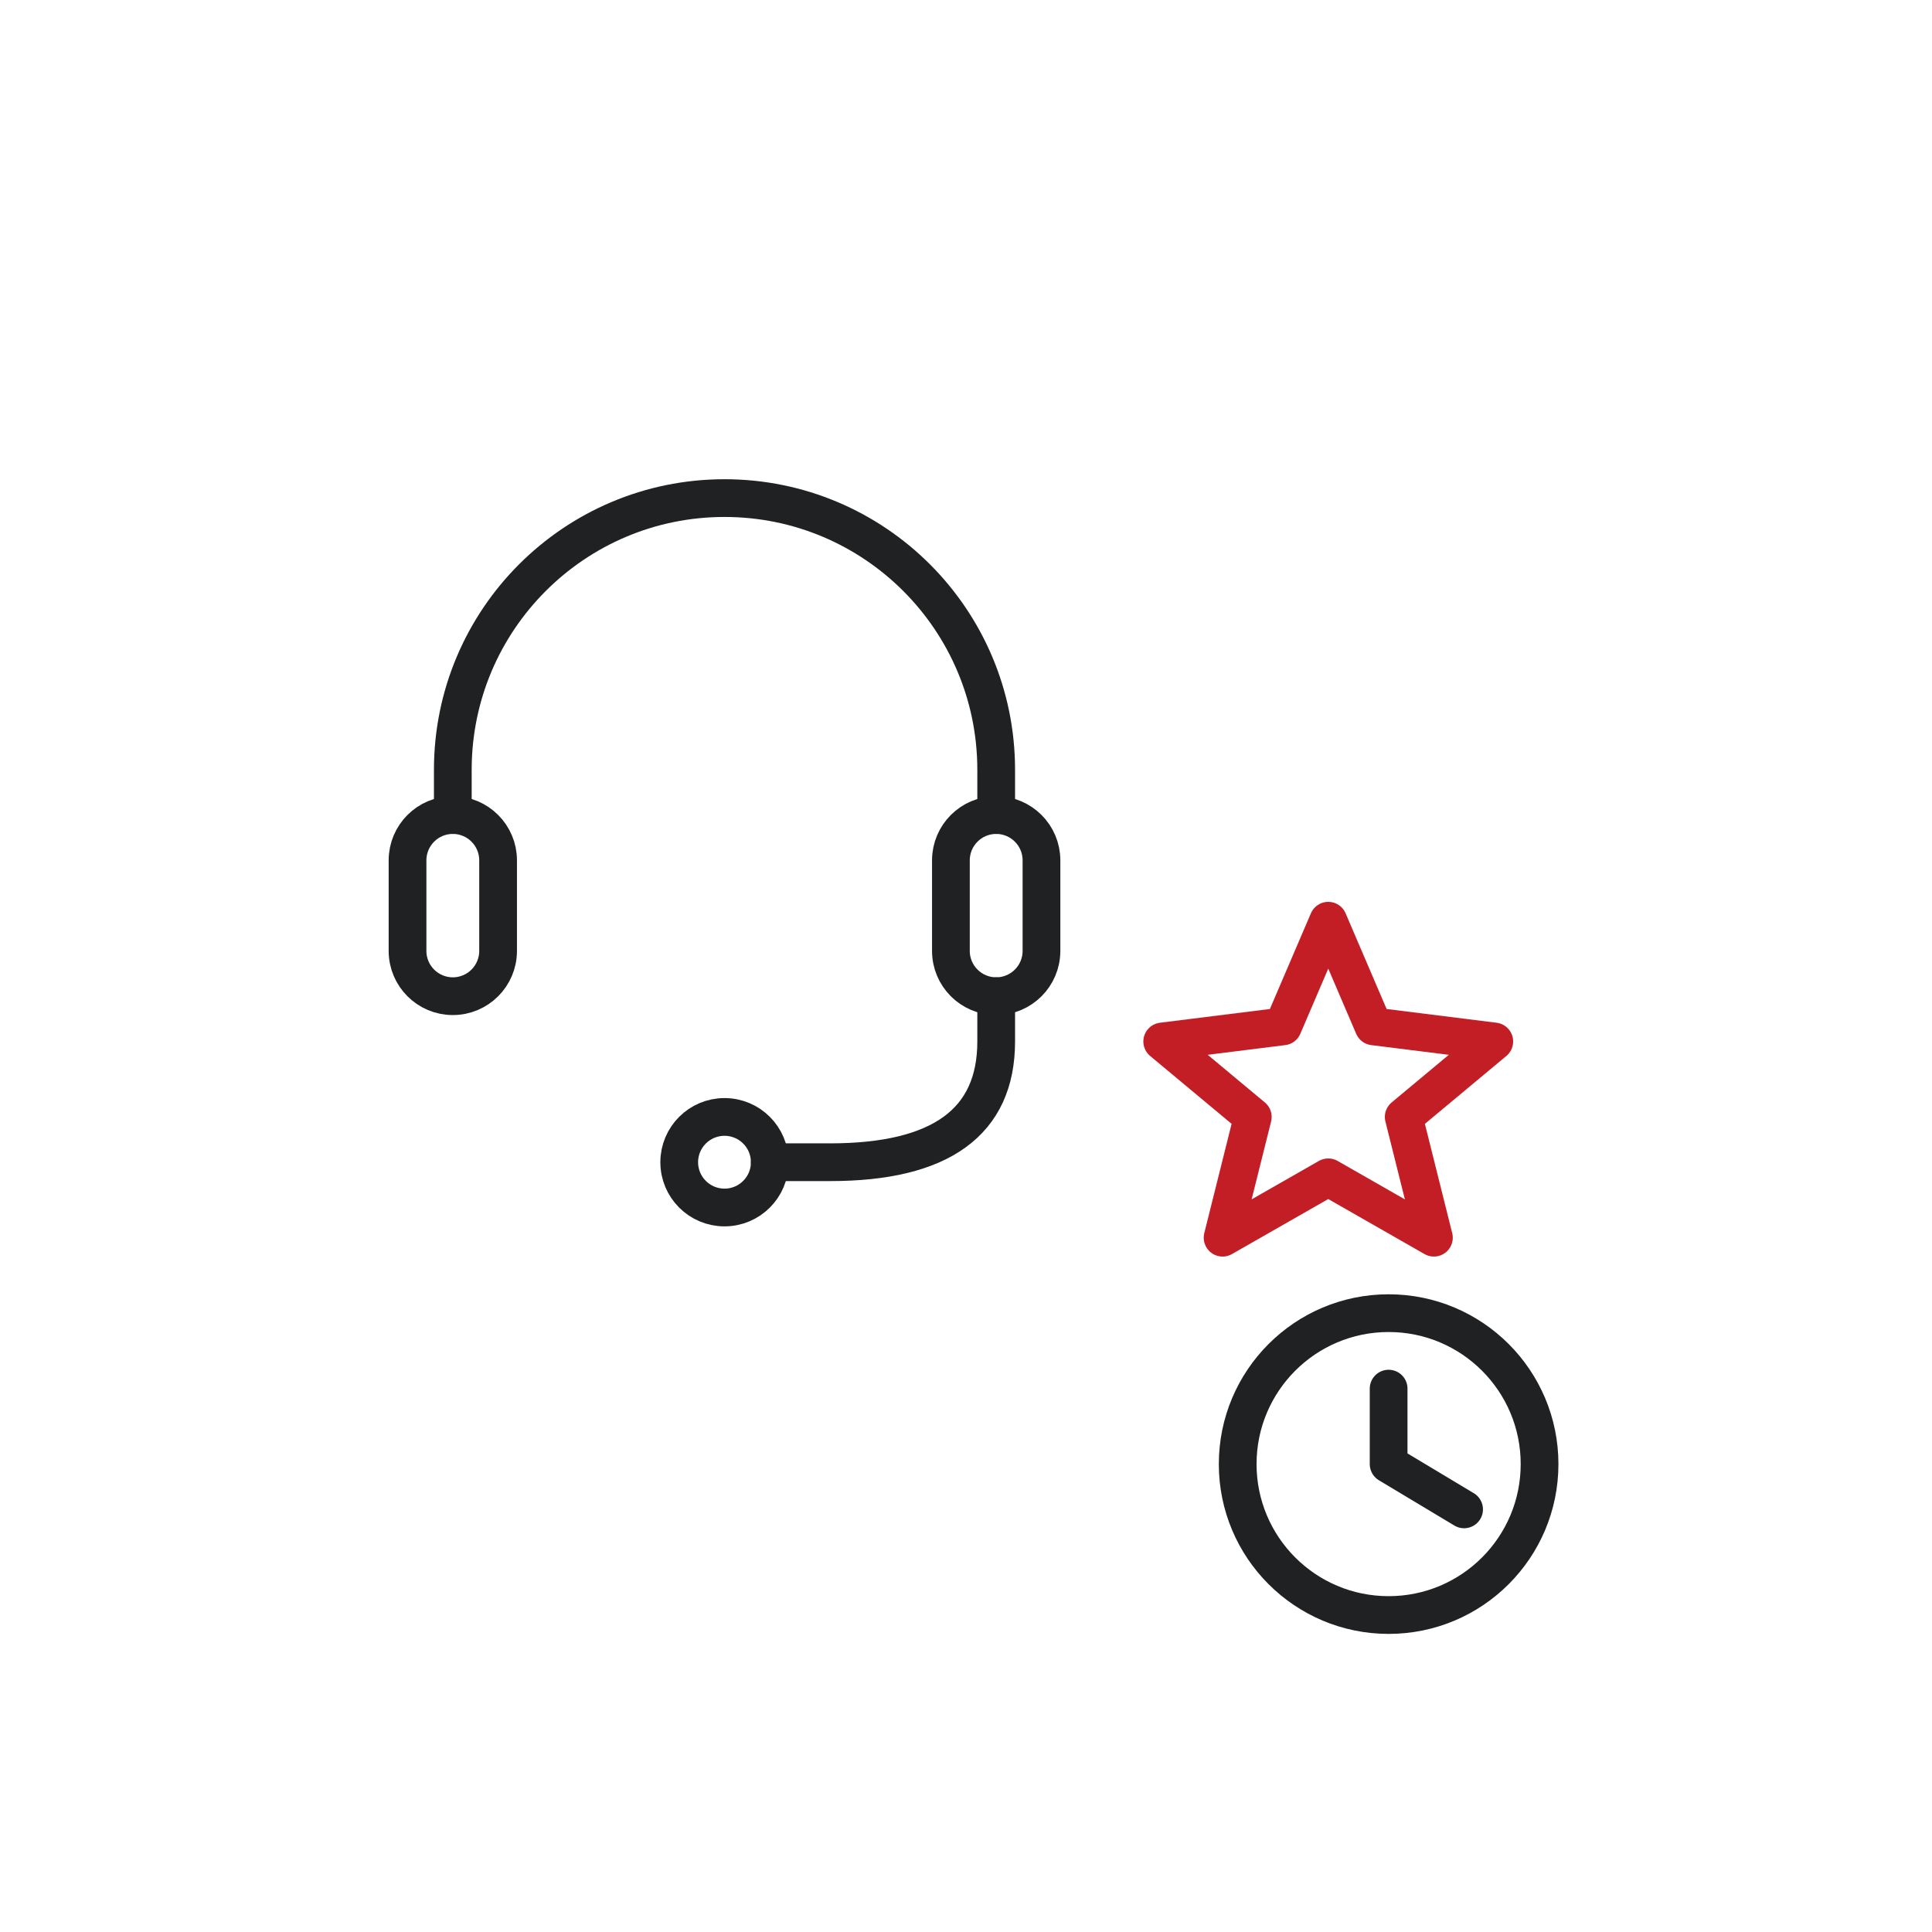
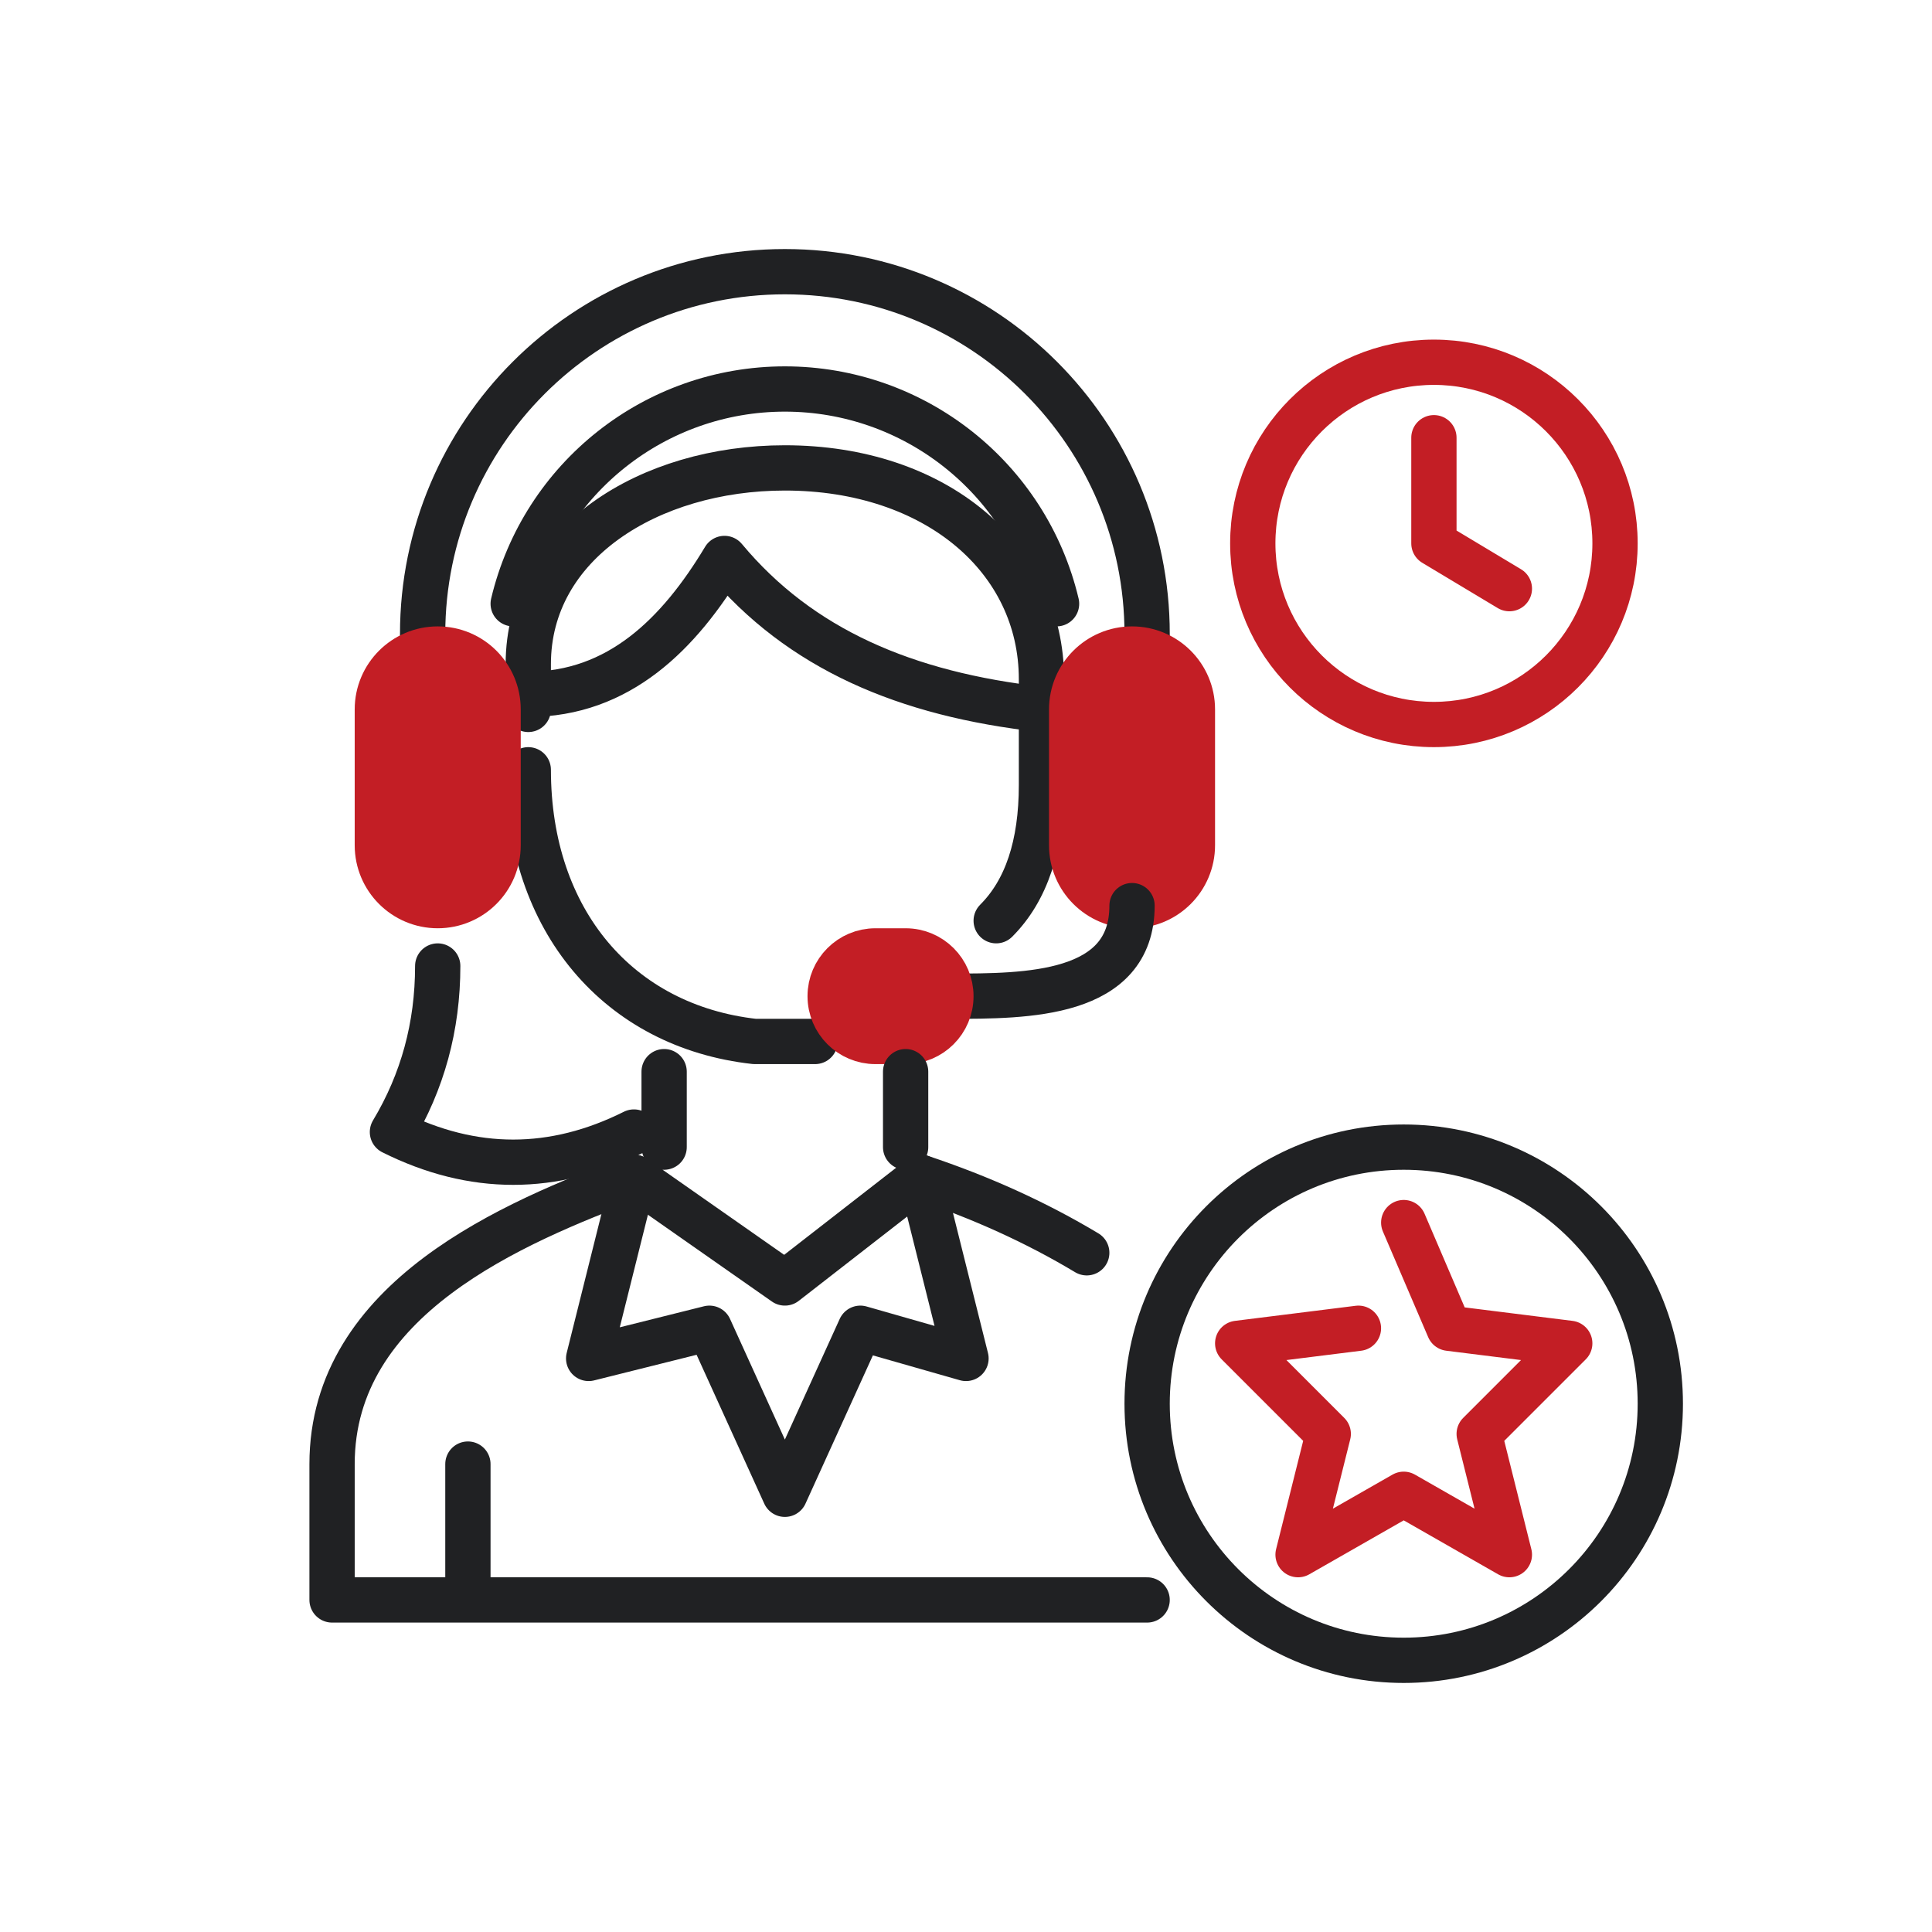
<svg xmlns="http://www.w3.org/2000/svg" width="1024" height="1024" viewBox="0 0 128 128" fill="none">
-   <g stroke="#202123" stroke-width="2.5" stroke-linecap="round" stroke-linejoin="round">
-     <path d="M30 54 V51 A18 18 0 0 1 66 51 V54" />
-     <rect x="27" y="54" width="6" height="12" rx="3" />
-     <rect x="63" y="54" width="6" height="12" rx="3" />
-     <path d="M66 66 V69 Q66 77 55 77 H51" />
-     <rect x="45" y="74" width="6" height="6" rx="3" />
+   <g stroke="#202123" stroke-width="3" stroke-linecap="round" stroke-linejoin="round">
+     <path d="M35 47 V44 C35 36 43 31 52 31 C62 31 69 37 69 45 V52 C69 56 68 59 66 61 M54 69 H50 C41 68 35 61 35 51" />
+     <path d="M35 46 C41 46 45 42 48 37 C53 43 60 46 69 47" />
+     <path d="M29 64 Q29 70 26 75 Q34 79 42 75" />
+     <path d="M28 43 V42 A24 24 0 0 1 76 42 V43 M34 40 A18.5 18.5 0 0 1 70 40" />
    <g stroke="#C31E25">
-       <path d="M88 61 L91 68 L99 69 L93 74 L95 82 L88 78 L81 82 L83 74 L77 69 L85 68 Z" />
+       <rect x="25" y="43" width="8" height="17" rx="4" fill="#C31E25" />
+       <rect x="71" y="43" width="8" height="17" rx="4" fill="#C31E25" />
    </g>
-     <circle cx="92" cy="97" r="10" />
-     <path d="M92 92 V97 L97 100" />
+     <path d="M75 60 C75 66 68 66 63 66" />
+     <g stroke="#C31E25">
+       <rect x="55" y="63" width="8" height="6" rx="3" fill="#C31E25" />
+     </g>
+     <path d="M22 106 V97 C22 86 34 81 42 78 L52 85 L61 78 Q67 80 72 83 M22 106 H76 M31 97 V105 M44 71 V76 M60 71 V76" />
+     <path d="M42 78 L39 90 L47 88 L52 99 L57 88 L64 90 L61 78" />
+     <circle cx="93" cy="93" r="17" />
+     <g stroke="#C31E25">
+       <path d="M93 81 L96 88 L104 89 L98 95 L100 103 L93 99 L86 103 L88 95 L82 89 L90 88" />
+     </g>
+     <g stroke="#C31E25">
+       <circle cx="95" cy="36" r="12" />
+       <path d="M95 29 V36 L100 39" />
+     </g>
  </g>
</svg>
